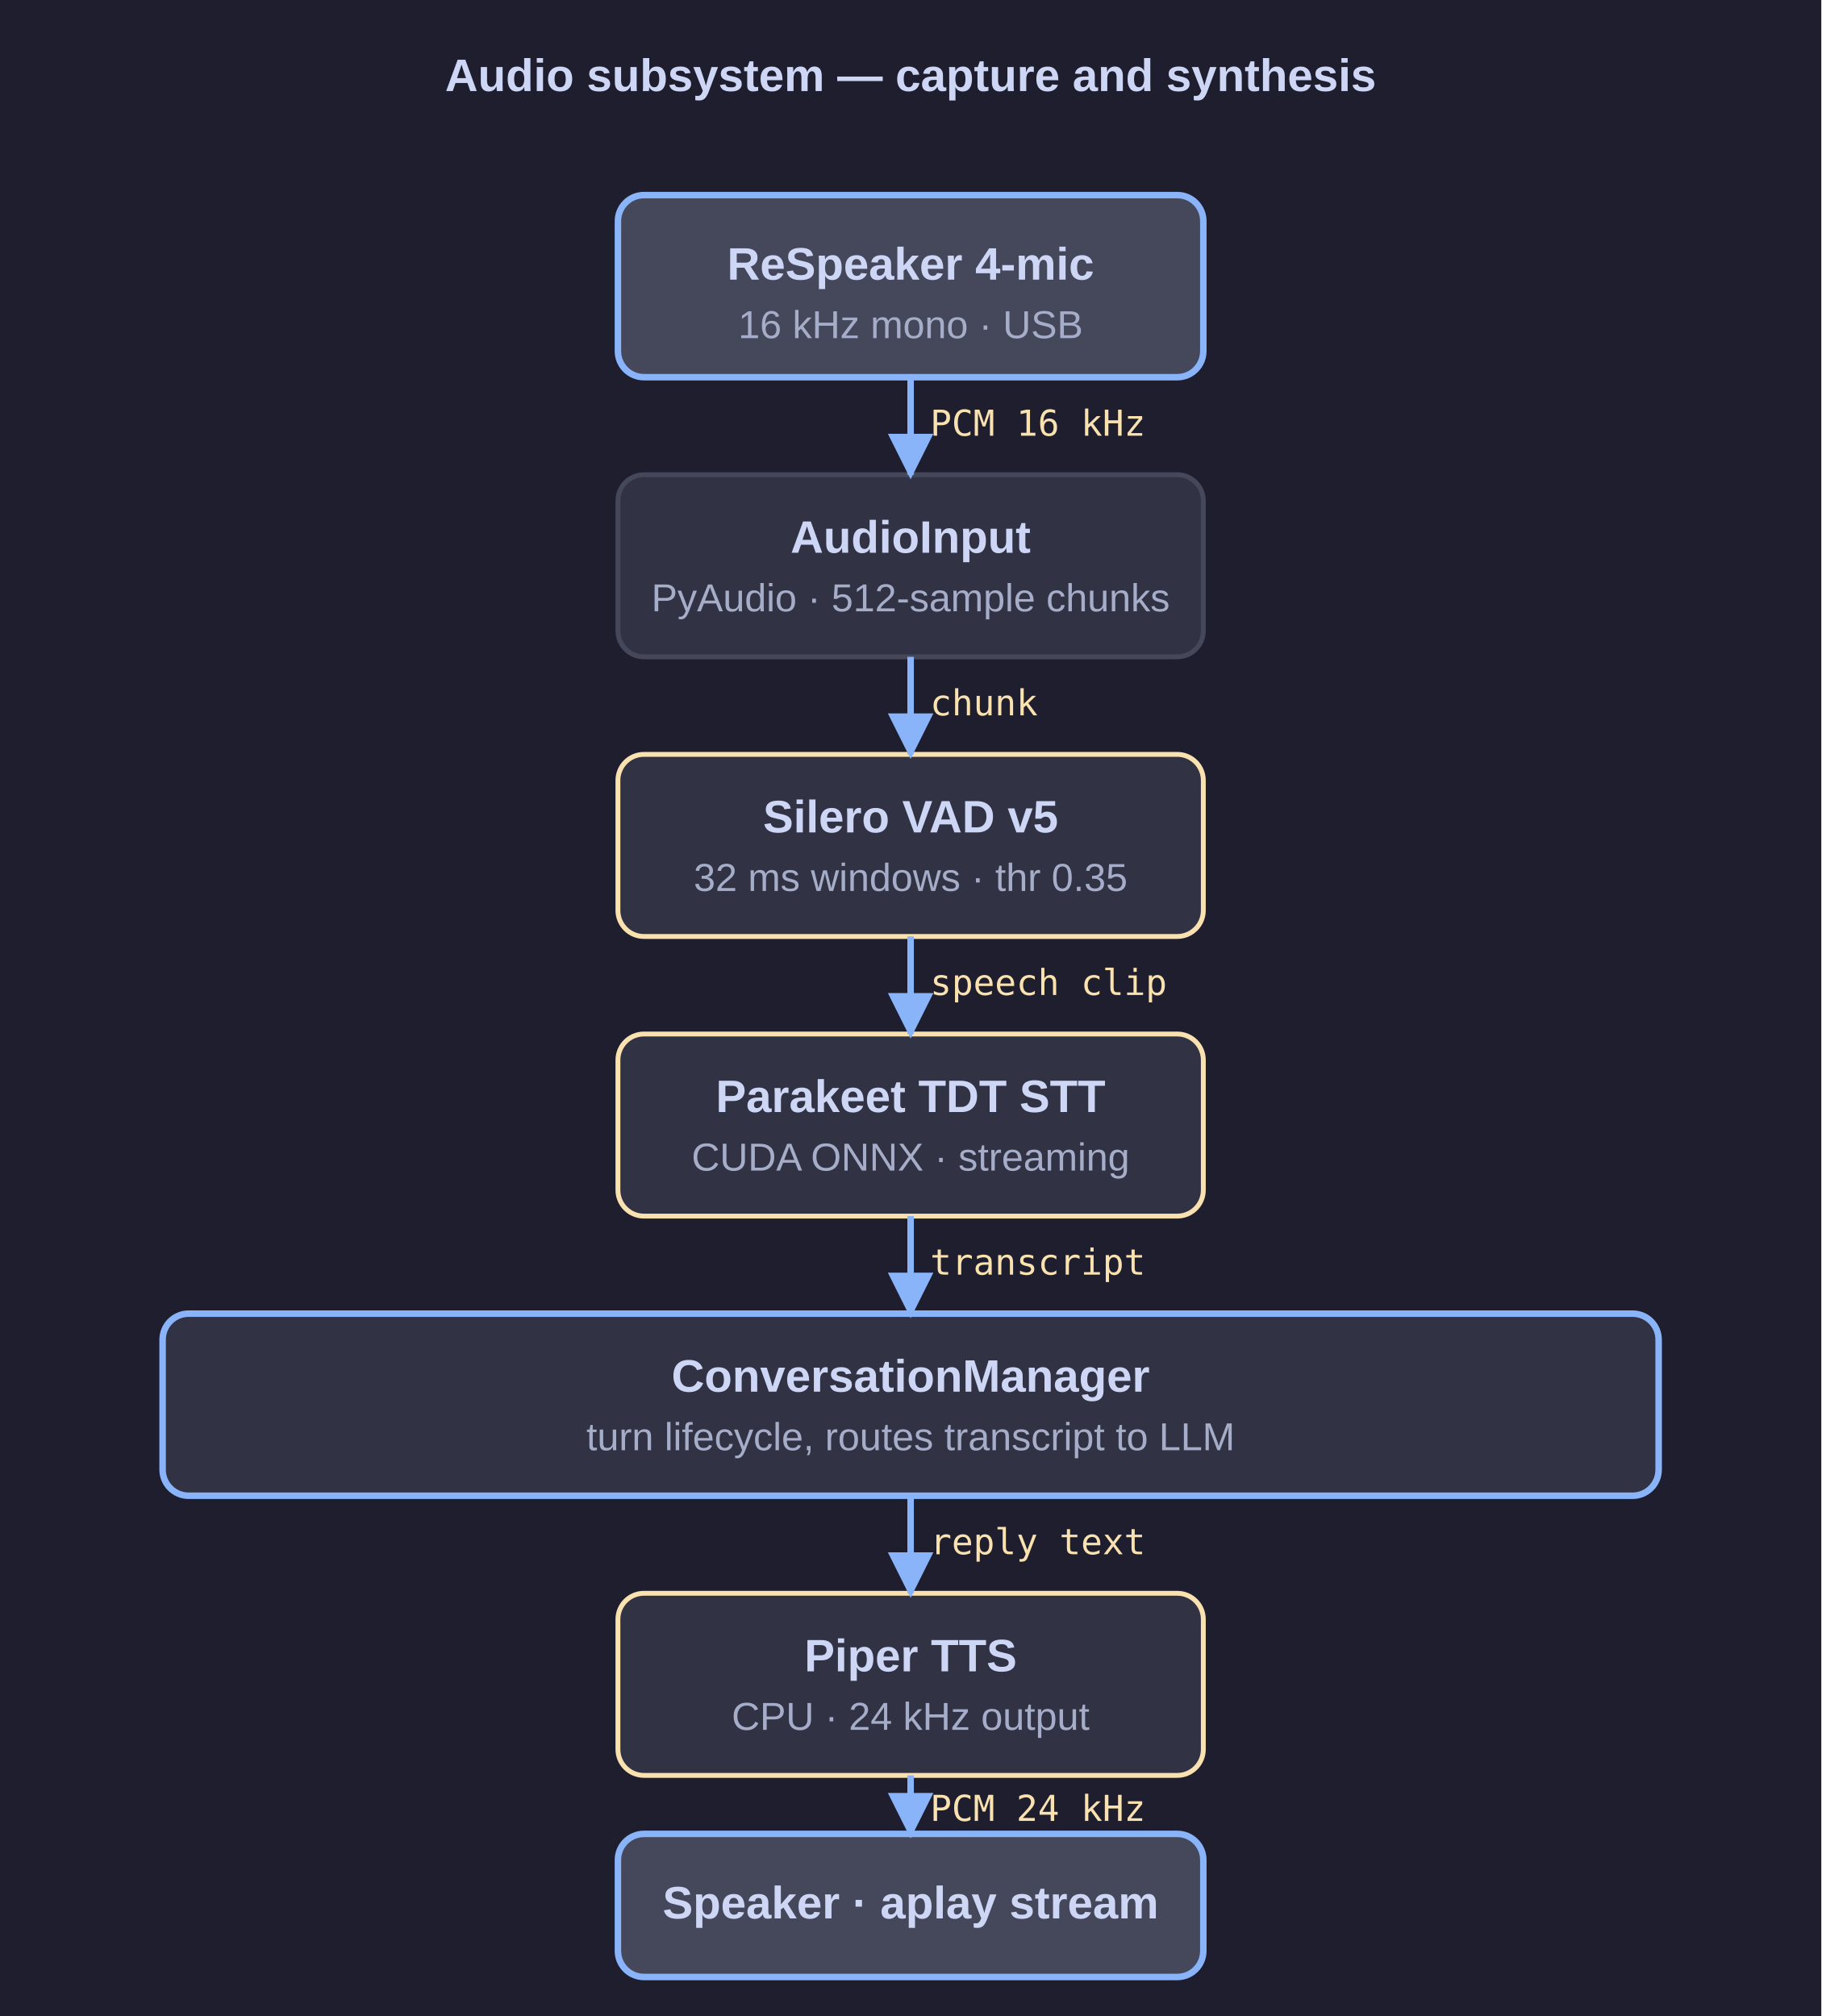
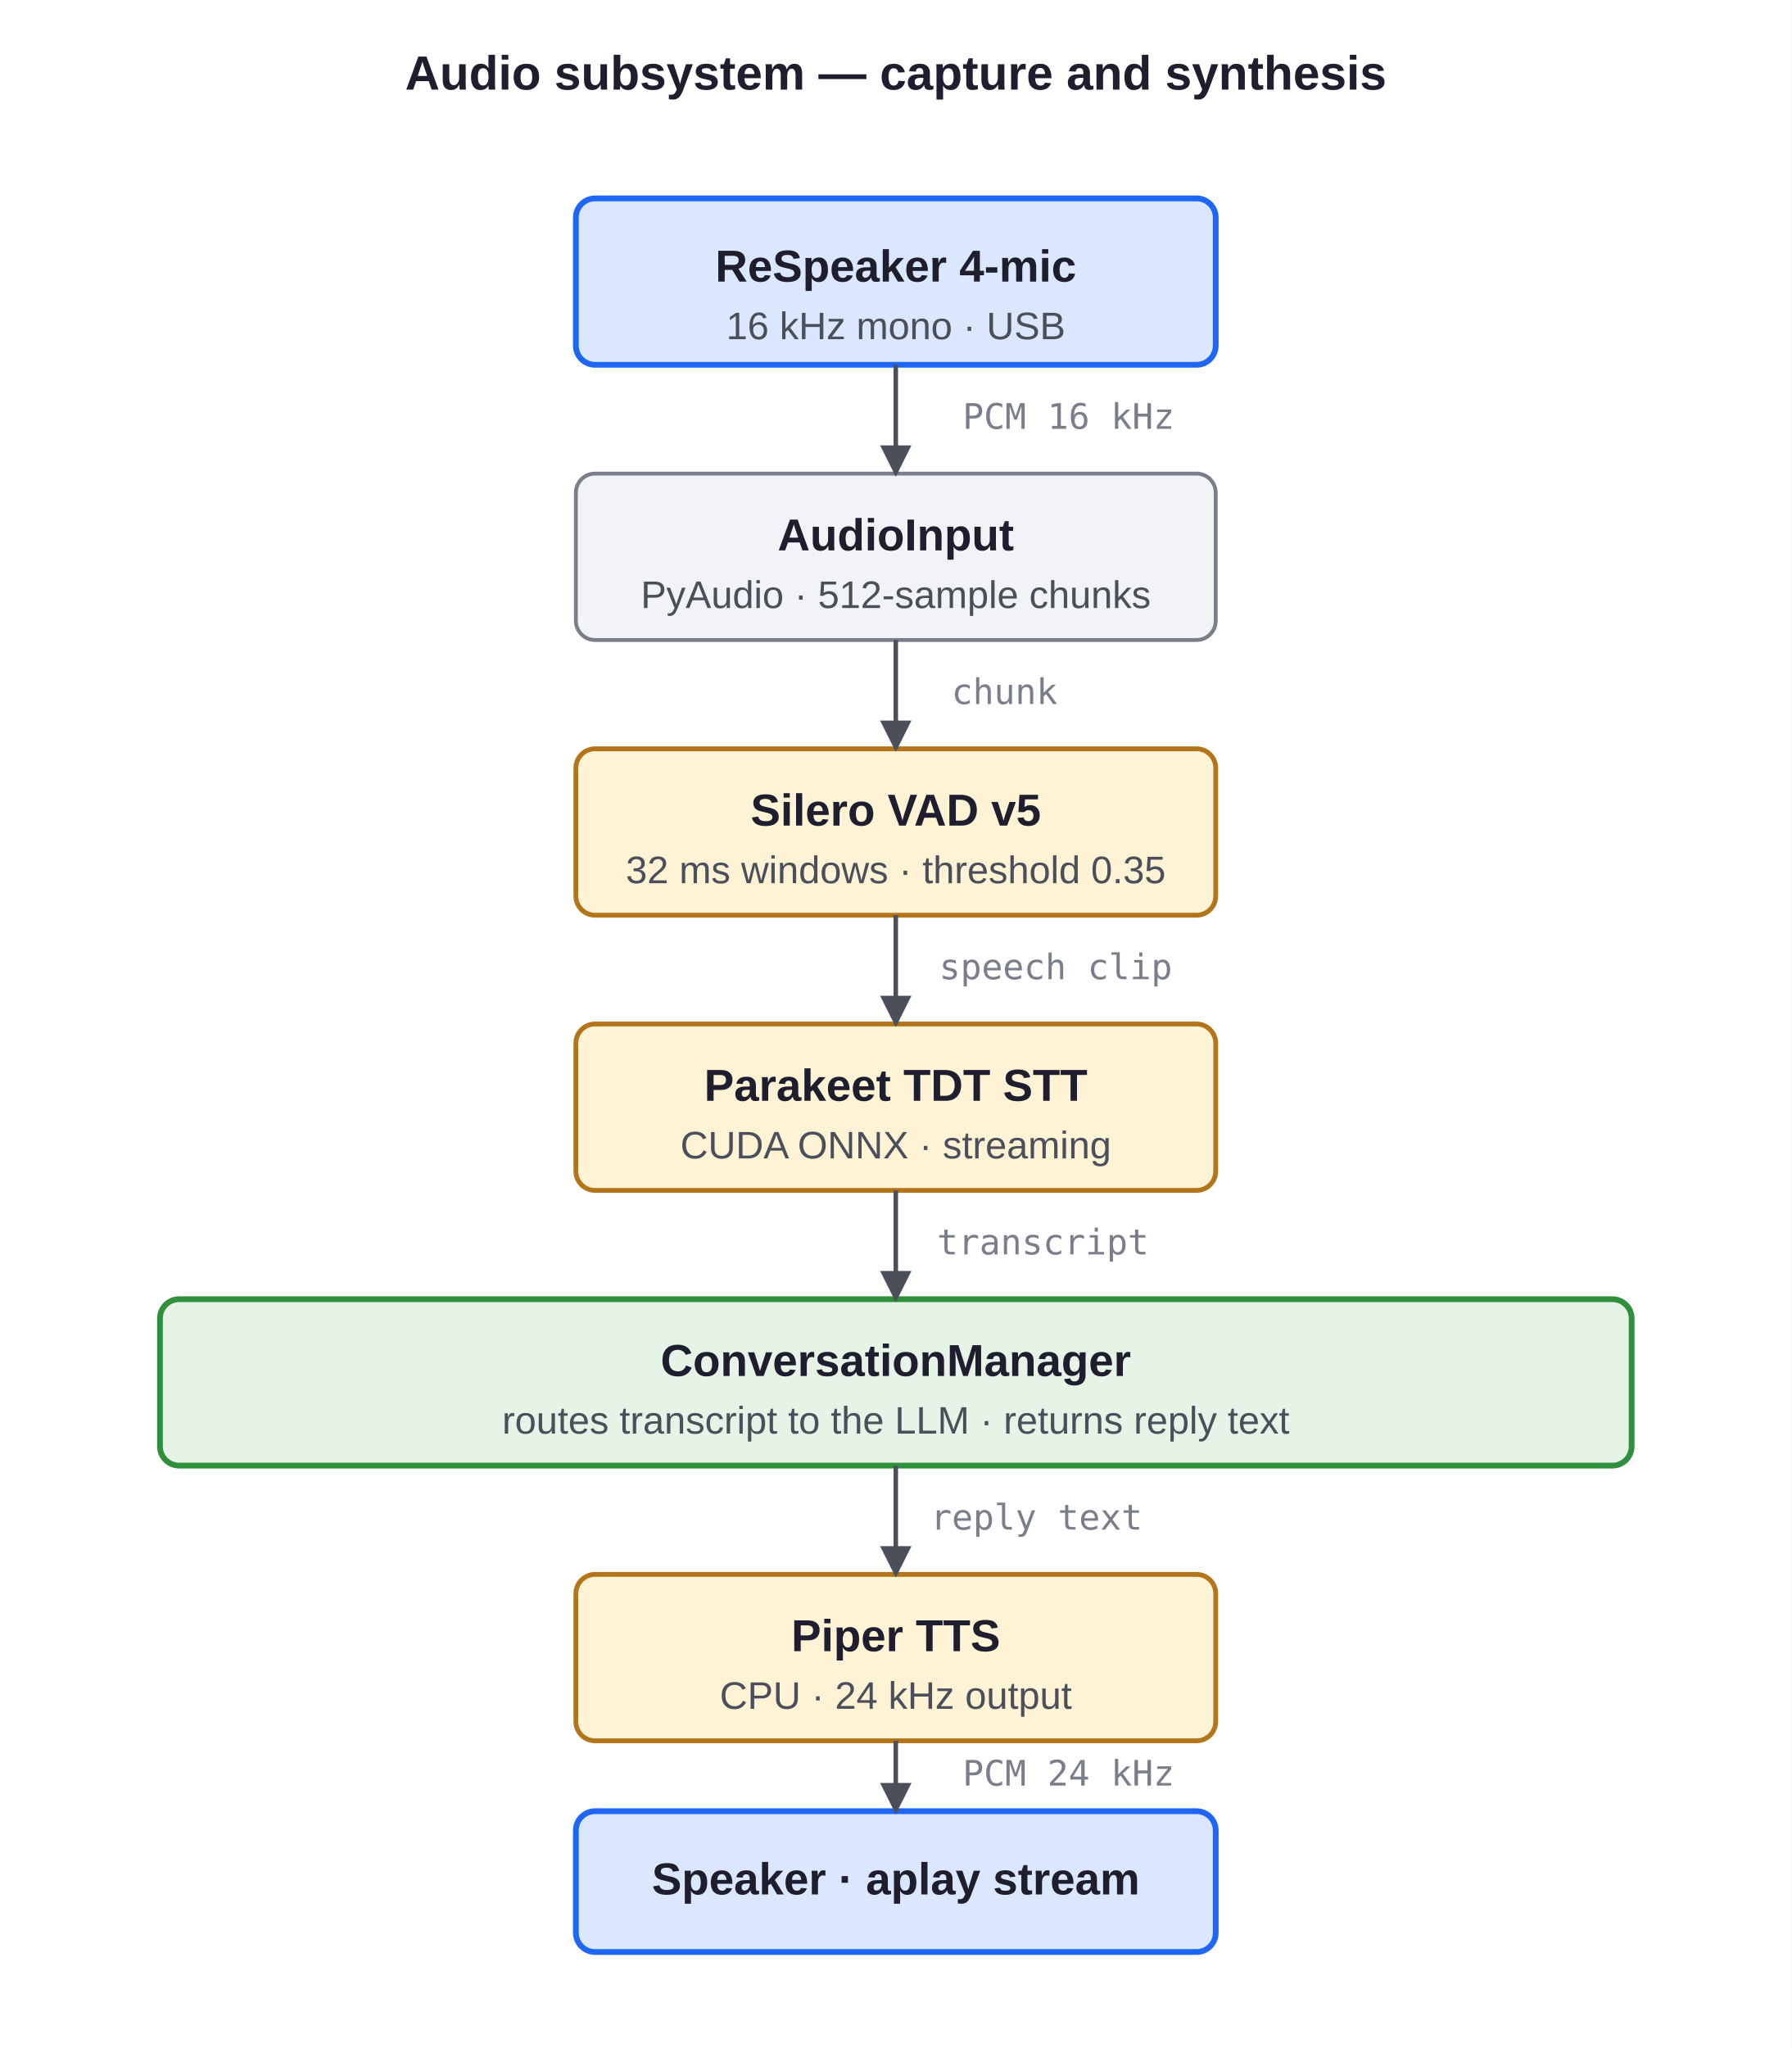
- <svg xmlns="http://www.w3.org/2000/svg" viewBox="0 0 560 620" role="img" aria-labelledby="title">
+ <svg xmlns="http://www.w3.org/2000/svg" viewBox="0 0 560 640" role="img" aria-labelledby="title">
  <style>
-     .bg { fill: #1e1e2e; }
-     .box { fill: #313244; stroke: #45475a; stroke-width: 1.5; rx: 8; ry: 8; }
-     .io  { fill: #45475a; stroke: #89b4fa; stroke-width: 2; rx: 8; ry: 8; }
-     .ml  { fill: #313244; stroke: #f9e2af; stroke-width: 1.5; rx: 8; ry: 8; }
-     .tb  { fill: #cdd6f4; font-family: -apple-system, "Segoe UI", Arial, sans-serif; font-size: 14px; font-weight: 700; }
-     .sub { fill: #a6adc8; font-family: -apple-system, "Segoe UI", Arial, sans-serif; font-size: 12px; }
-     .lbl { fill: #f9e2af; font-family: ui-monospace, Consolas, monospace; font-size: 11px; }
-     .line { stroke: #89b4fa; stroke-width: 2; fill: none; }
-     .arr { fill: #89b4fa; }
+     .bg   { fill: #ffffff; }
+     .box  { fill: #f2f3f7; stroke: #7a7d8a; stroke-width: 1.2; rx: 6; ry: 6; }
+     .io   { fill: #dbe6ff; stroke: #1e66f5; stroke-width: 1.8; rx: 6; ry: 6; }
+     .ml   { fill: #fff3d6; stroke: #b3741a; stroke-width: 1.5; rx: 6; ry: 6; }
+     .orc  { fill: #e6f4e8; stroke: #2f8f3c; stroke-width: 1.8; rx: 6; ry: 6; }
+     .tb   { fill: #1e1e2e; font-family: -apple-system, "Segoe UI", Arial, sans-serif; font-size: 14px; font-weight: 700; }
+     .sub  { fill: #4b4f5a; font-family: -apple-system, "Segoe UI", Arial, sans-serif; font-size: 12px; }
+     .lbl  { fill: #7a7d8a; font-family: ui-monospace, Consolas, monospace; font-size: 11px; }
+     .lblbg{ fill: #ffffff; }
+     .line { stroke: #4b4f5a; stroke-width: 1.4; fill: none; }
+     .arr  { fill: #4b4f5a; }
+     .title{ fill: #1e1e2e; font-family: -apple-system, "Segoe UI", Arial, sans-serif; font-size: 15px; font-weight: 700; }
  </style>
  <defs>
    <marker id="a" viewBox="0 0 10 10" refX="9" refY="5" markerWidth="7" markerHeight="7" orient="auto">
      <path d="M 0 0 L 10 5 L 0 10 z" class="arr" />
    </marker>
  </defs>
-   <rect class="bg" width="560" height="620" />
-   <text class="tb" x="280" y="28" text-anchor="middle">Audio subsystem — capture and synthesis</text>
-   <rect class="io" x="190" y="60" width="180" height="56" />
-   <text class="tb" x="280" y="86" text-anchor="middle">ReSpeaker 4-mic</text>
-   <text class="sub" x="280" y="104" text-anchor="middle">16 kHz mono · USB</text>
-   <rect class="box" x="190" y="146" width="180" height="56" />
-   <text class="tb" x="280" y="170" text-anchor="middle">AudioInput</text>
-   <text class="sub" x="280" y="188" text-anchor="middle">PyAudio · 512-sample chunks</text>
-   <rect class="ml" x="190" y="232" width="180" height="56" />
-   <text class="tb" x="280" y="256" text-anchor="middle">Silero VAD v5</text>
-   <text class="sub" x="280" y="274" text-anchor="middle">32 ms windows · thr 0.35</text>
-   <rect class="ml" x="190" y="318" width="180" height="56" />
-   <text class="tb" x="280" y="342" text-anchor="middle">Parakeet TDT STT</text>
-   <text class="sub" x="280" y="360" text-anchor="middle">CUDA ONNX · streaming</text>
-   <rect class="box" x="50" y="404" width="460" height="56" style="stroke:#89b4fa;stroke-width:2" />
-   <text class="tb" x="280" y="428" text-anchor="middle">ConversationManager</text>
-   <text class="sub" x="280" y="446" text-anchor="middle">turn lifecycle, routes transcript to LLM</text>
-   <rect class="ml" x="190" y="490" width="180" height="56" />
-   <text class="tb" x="280" y="514" text-anchor="middle">Piper TTS</text>
-   <text class="sub" x="280" y="532" text-anchor="middle">CPU · 24 kHz output</text>
-   <rect class="io" x="190" y="564" width="180" height="44" />
-   <text class="tb" x="280" y="590" text-anchor="middle">Speaker · aplay stream</text>
-   <path class="line" d="M 280 116 L 280 146" marker-end="url(#a)" />
-   <text class="lbl" x="286" y="134">PCM 16 kHz</text>
-   <path class="line" d="M 280 202 L 280 232" marker-end="url(#a)" />
-   <text class="lbl" x="286" y="220">chunk</text>
-   <path class="line" d="M 280 288 L 280 318" marker-end="url(#a)" />
-   <text class="lbl" x="286" y="306">speech clip</text>
-   <path class="line" d="M 280 374 L 280 404" marker-end="url(#a)" />
-   <text class="lbl" x="286" y="392">transcript</text>
-   <path class="line" d="M 280 460 L 280 490" marker-end="url(#a)" />
-   <text class="lbl" x="286" y="478">reply text</text>
-   <path class="line" d="M 280 546 L 280 564" marker-end="url(#a)" />
-   <text class="lbl" x="286" y="560">PCM 24 kHz</text>
+   <rect class="bg" width="560" height="640" />
+   <text class="title" x="280" y="28" text-anchor="middle">Audio subsystem — capture and synthesis</text>
+   <rect class="io" x="180" y="62" width="200" height="52" />
+   <text class="tb" x="280" y="88" text-anchor="middle">ReSpeaker 4-mic</text>
+   <text class="sub" x="280" y="106" text-anchor="middle">16 kHz mono · USB</text>
+   <rect class="box" x="180" y="148" width="200" height="52" />
+   <text class="tb" x="280" y="172" text-anchor="middle">AudioInput</text>
+   <text class="sub" x="280" y="190" text-anchor="middle">PyAudio · 512-sample chunks</text>
+   <rect class="ml" x="180" y="234" width="200" height="52" />
+   <text class="tb" x="280" y="258" text-anchor="middle">Silero VAD v5</text>
+   <text class="sub" x="280" y="276" text-anchor="middle">32 ms windows · threshold 0.35</text>
+   <rect class="ml" x="180" y="320" width="200" height="52" />
+   <text class="tb" x="280" y="344" text-anchor="middle">Parakeet TDT STT</text>
+   <text class="sub" x="280" y="362" text-anchor="middle">CUDA ONNX · streaming</text>
+   <rect class="orc" x="50" y="406" width="460" height="52" />
+   <text class="tb" x="280" y="430" text-anchor="middle">ConversationManager</text>
+   <text class="sub" x="280" y="448" text-anchor="middle">routes transcript to the LLM · returns reply text</text>
+   <rect class="ml" x="180" y="492" width="200" height="52" />
+   <text class="tb" x="280" y="516" text-anchor="middle">Piper TTS</text>
+   <text class="sub" x="280" y="534" text-anchor="middle">CPU · 24 kHz output</text>
+   <rect class="io" x="180" y="566" width="200" height="44" />
+   <text class="tb" x="280" y="592" text-anchor="middle">Speaker · aplay stream</text>
+   <path class="line" d="M 280 114 L 280 148" marker-end="url(#a)" />
+   <rect class="lblbg" x="294" y="124" width="80" height="13" />
+   <text class="lbl" x="334" y="134" text-anchor="middle">PCM 16 kHz</text>
+   <path class="line" d="M 280 200 L 280 234" marker-end="url(#a)" />
+   <rect class="lblbg" x="294" y="210" width="40" height="13" />
+   <text class="lbl" x="314" y="220" text-anchor="middle">chunk</text>
+   <path class="line" d="M 280 286 L 280 320" marker-end="url(#a)" />
+   <rect class="lblbg" x="294" y="296" width="74" height="13" />
+   <text class="lbl" x="330" y="306" text-anchor="middle">speech clip</text>
+   <path class="line" d="M 280 372 L 280 406" marker-end="url(#a)" />
+   <rect class="lblbg" x="294" y="382" width="64" height="13" />
+   <text class="lbl" x="326" y="392" text-anchor="middle">transcript</text>
+   <path class="line" d="M 280 458 L 280 492" marker-end="url(#a)" />
+   <rect class="lblbg" x="294" y="468" width="62" height="13" />
+   <text class="lbl" x="324" y="478" text-anchor="middle">reply text</text>
+   <path class="line" d="M 280 544 L 280 566" marker-end="url(#a)" />
+   <rect class="lblbg" x="294" y="548" width="80" height="13" />
+   <text class="lbl" x="334" y="558" text-anchor="middle">PCM 24 kHz</text>
</svg>
